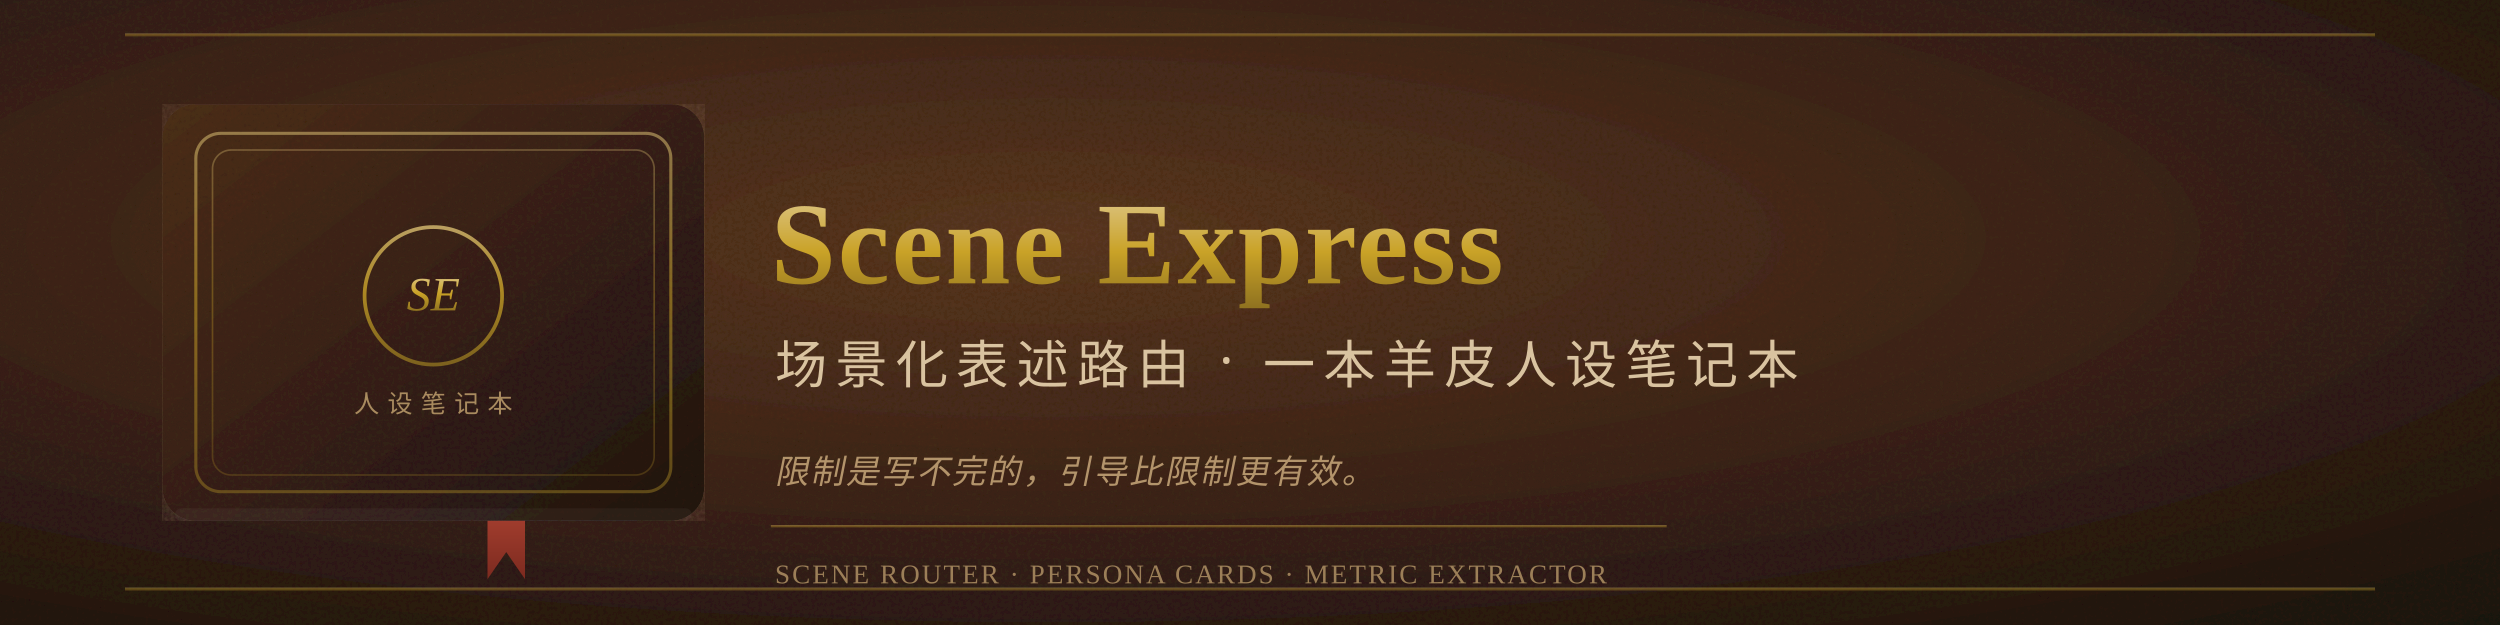
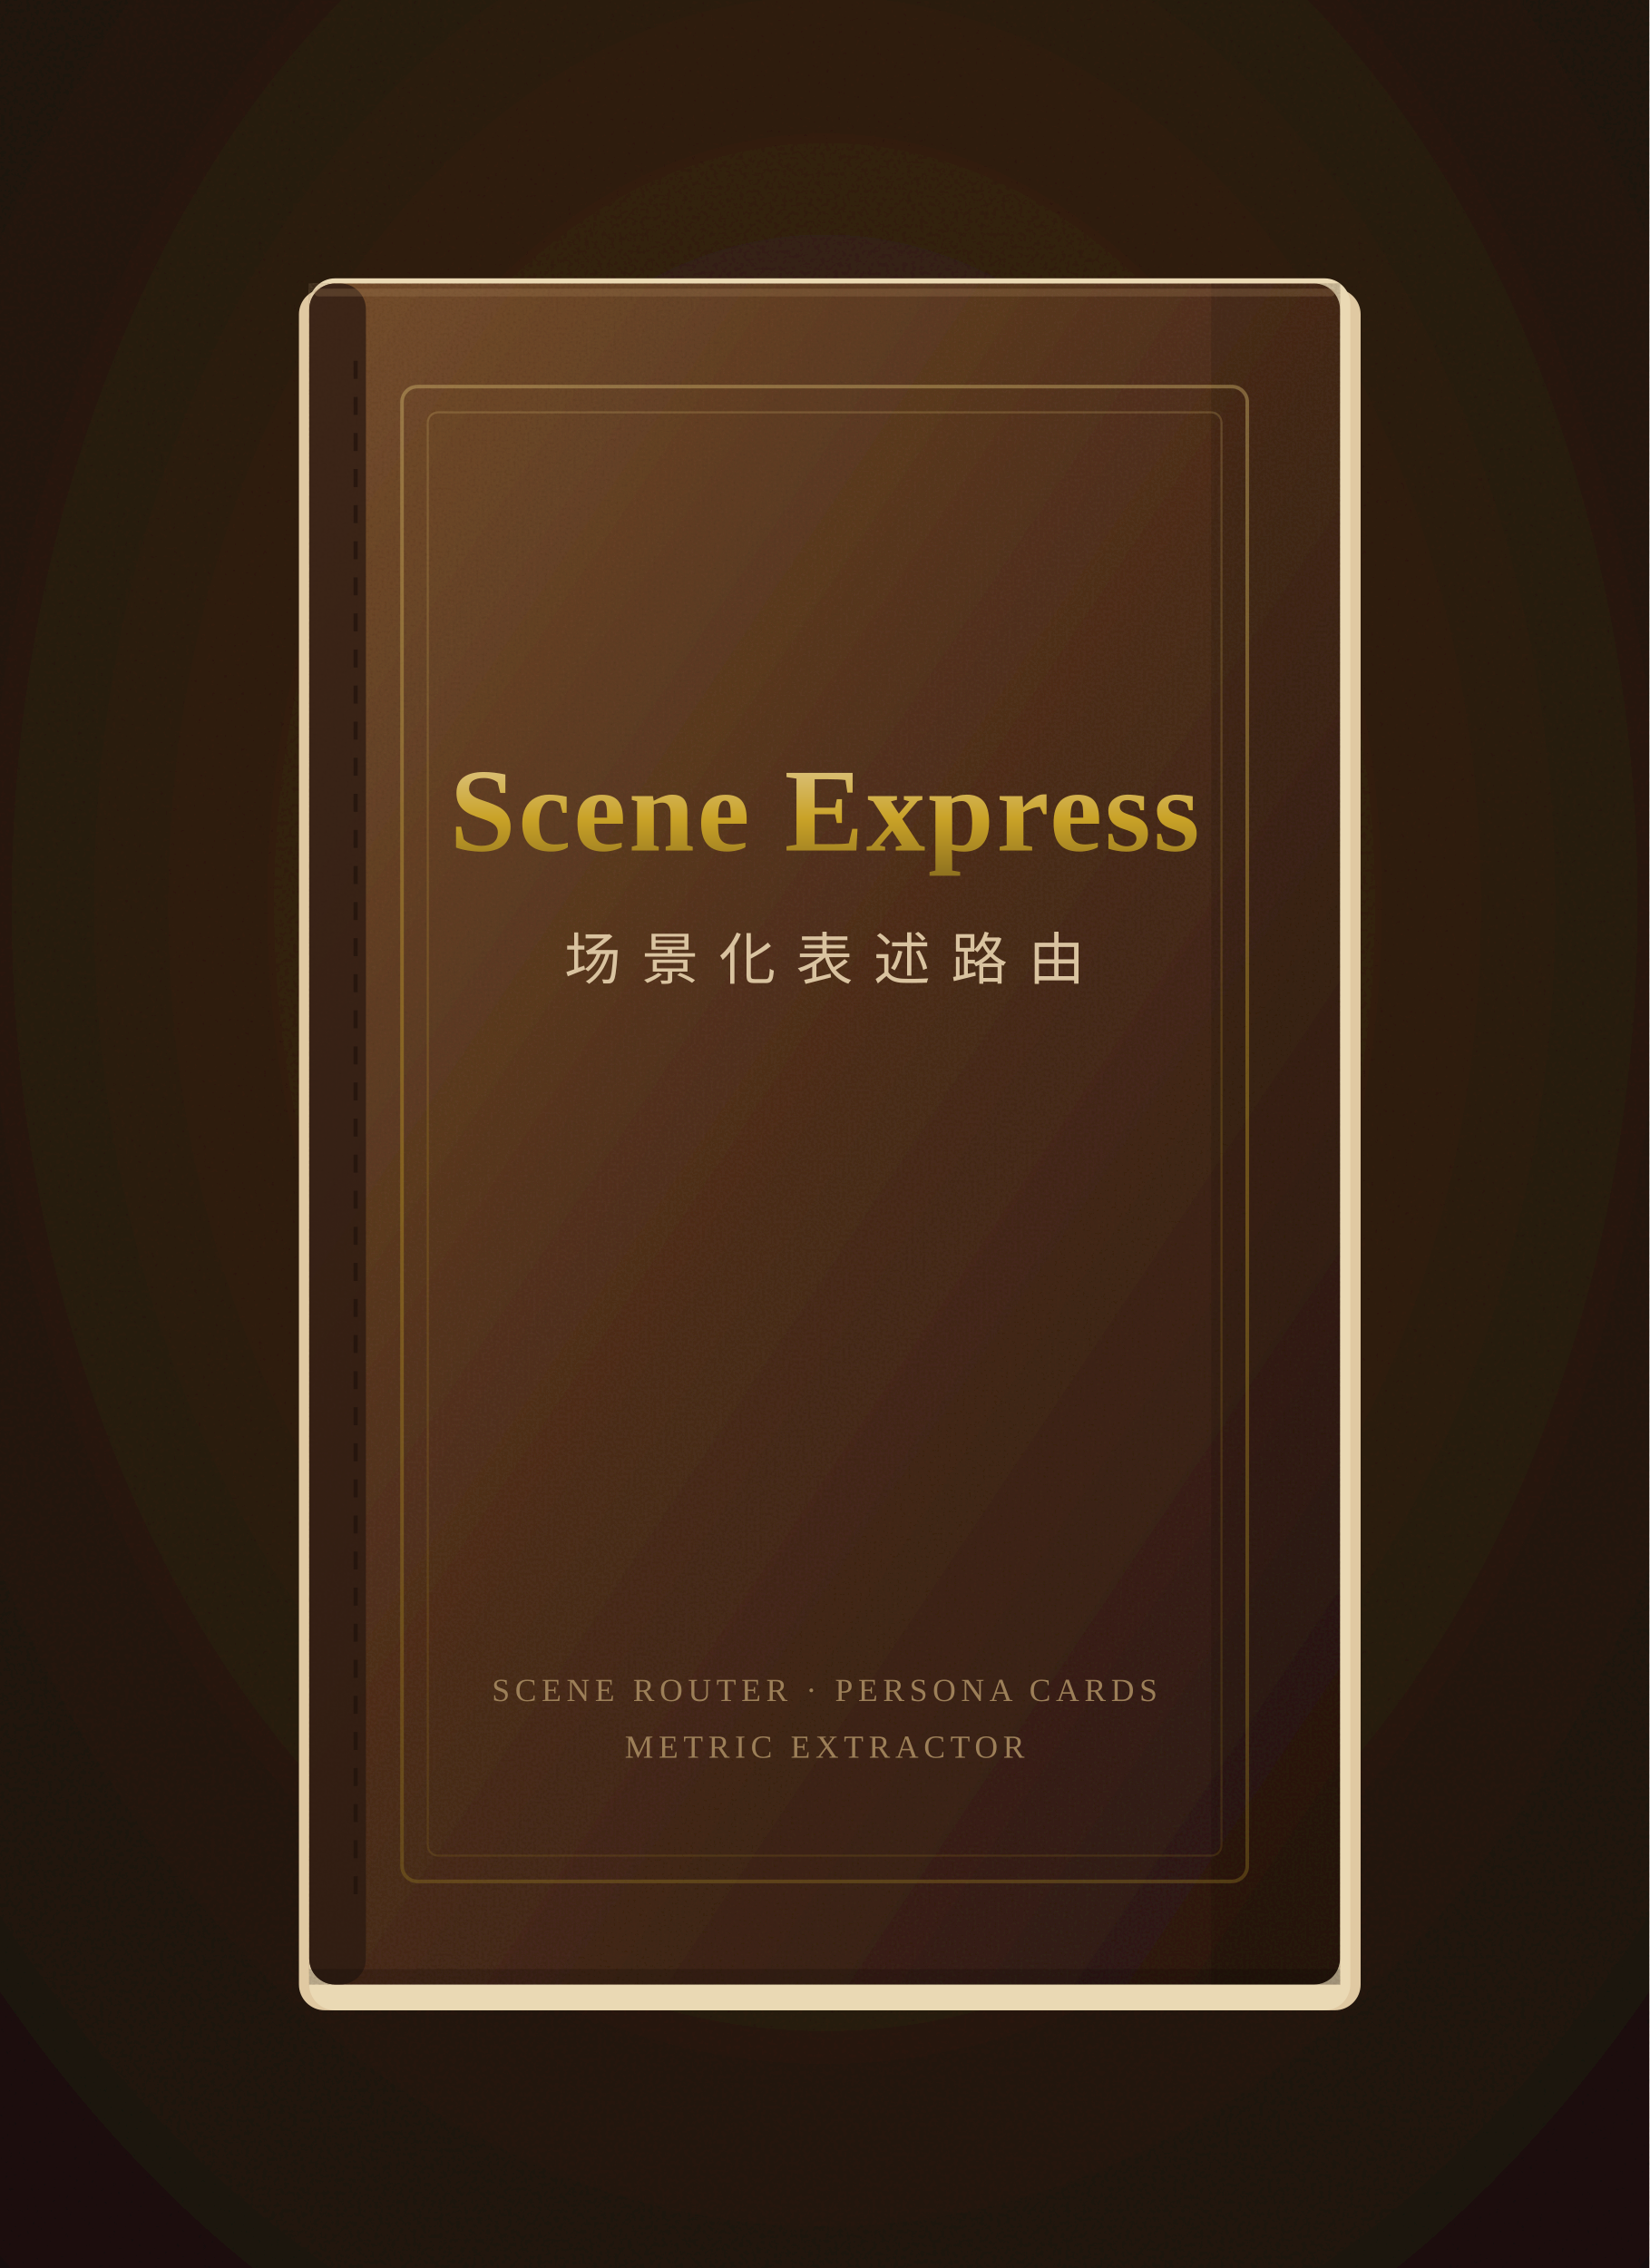
- <svg xmlns="http://www.w3.org/2000/svg" width="1200" height="300" viewBox="0 0 1200 300" role="img" aria-label="Scene Express 场景化表述路由">
+ <svg xmlns="http://www.w3.org/2000/svg" width="640" height="880" viewBox="0 0 640 880" role="img" aria-label="Scene Express 场景化表述路由">
  <defs>
-     <radialGradient id="bg" cx="42%" cy="38%" r="85%">
-       <stop offset="0%" stop-color="#5C3A21" />
-       <stop offset="55%" stop-color="#3A2415" />
-       <stop offset="100%" stop-color="#1E120C" />
+     <radialGradient id="bg" cx="50%" cy="40%" r="80%">
+       <stop offset="0%" stop-color="#4A2C17" />
+       <stop offset="60%" stop-color="#2A1A0E" />
+       <stop offset="100%" stop-color="#180D08" />
    </radialGradient>
-     <filter id="leather" x="0" y="0" width="100%" height="100%">
-       <feTurbulence type="fractalNoise" baseFrequency="0.55" numOctaves="3" seed="7" result="noise" />
-       <feColorMatrix type="matrix" values="0 0 0 0 0.30  0 0 0 0 0.18  0 0 0 0 0.10  0 0 0 0.30 0" in="noise" result="tint" />
-       <feBlend in="SourceGraphic" in2="tint" mode="multiply" />
+     <filter id="bgTex" x="0" y="0" width="100%" height="100%">
+       <feTurbulence type="fractalNoise" baseFrequency="0.6" numOctaves="3" seed="11" result="n" />
+       <feColorMatrix type="matrix" values="0 0 0 0 0.28  0 0 0 0 0.17  0 0 0 0 0.09  0 0 0 0.22 0" in="n" result="t" />
+       <feBlend in="SourceGraphic" in2="t" mode="multiply" />
+     </filter>
+     <linearGradient id="cover" x1="0" y1="0" x2="0.9" y2="1">
+       <stop offset="0%" stop-color="#7A5230" />
+       <stop offset="45%" stop-color="#553520" />
+       <stop offset="100%" stop-color="#2E1C10" />
+     </linearGradient>
+     <filter id="coverTex" x="0" y="0" width="100%" height="100%">
+       <feTurbulence type="fractalNoise" baseFrequency="0.9" numOctaves="4" seed="23" result="n" />
+       <feColorMatrix type="matrix" values="0 0 0 0 0.35  0 0 0 0 0.22  0 0 0 0 0.12  0 0 0 0.35 0" in="n" result="t" />
+       <feBlend in="SourceGraphic" in2="t" mode="multiply" />
    </filter>
    <linearGradient id="gold" x1="0" y1="0" x2="0" y2="1">
      <stop offset="0%" stop-color="#D9BE72" />
      <stop offset="45%" stop-color="#C9A227" />
      <stop offset="100%" stop-color="#8F7220" />
    </linearGradient>
-     <linearGradient id="coverClosed" x1="0" y1="0" x2="1" y2="1">
-       <stop offset="0%" stop-color="#4E3118" />
-       <stop offset="100%" stop-color="#241510" />
-     </linearGradient>
-     <linearGradient id="ribbon" x1="0" y1="0" x2="0" y2="1">
-       <stop offset="0%" stop-color="#A03C2D" />
-       <stop offset="100%" stop-color="#7C2A1F" />
-     </linearGradient>
  </defs>
-   <rect width="1200" height="300" fill="url(#bg)" filter="url(#leather)" />
-   <rect x="60" y="16" width="1080" height="1.5" fill="url(#gold)" opacity="0.38" />
-   <rect x="60" y="282" width="1080" height="1.5" fill="url(#gold)" opacity="0.38" />
-   <g transform="translate(78, 50)">
-     <rect x="122" y="2" width="16" height="196" rx="7" fill="#1C0F09" />
-     <rect x="0" y="0" width="260" height="200" rx="16" fill="url(#coverClosed)" filter="url(#leather)" />
-     <rect x="16" y="14" width="228" height="172" rx="12" fill="none" stroke="url(#gold)" stroke-width="1.5" opacity="0.55" />
-     <rect x="24" y="22" width="212" height="156" rx="9" fill="none" stroke="url(#gold)" stroke-width="0.8" opacity="0.35" />
-     <circle cx="130" cy="92" r="33" fill="none" stroke="url(#gold)" stroke-width="1.8" opacity="0.8" />
-     <text x="130" y="99" text-anchor="middle" font-family="Georgia, 'Times New Roman', serif" font-size="23" font-style="italic" fill="url(#gold)">SE</text>
-     <text x="130" y="148" text-anchor="middle" font-family="'Noto Serif SC', 'SimSun', 'Songti SC', serif" font-size="12" letter-spacing="4" fill="#A98B5F">人设笔记本</text>
-     <path d="M156 200 L156 228 L165 215 L174 228 L174 200 Z" fill="url(#ribbon)" />
-     <rect x="6" y="194" width="248" height="6" rx="3" fill="#FFFFFF" opacity="0.04" />
-   </g>
-   <g transform="translate(370, 80)">
-     <text x="0" y="56" font-family="Georgia, 'Times New Roman', 'Noto Serif SC', 'SimSun', serif" font-size="56" font-weight="bold" fill="url(#gold)" letter-spacing="1">Scene Express</text>
-     <text x="2" y="104" font-family="'Noto Serif SC', 'SimSun', 'Songti SC', serif" font-size="25" fill="#D9C3A0" letter-spacing="4">场景化表述路由 · 一本羊皮人设笔记本</text>
-     <text x="2" y="152" font-family="'Noto Serif SC', 'SimSun', 'Songti SC', serif" font-size="16" font-style="italic" fill="#B3946B" letter-spacing="1">限制是写不完的，引导比限制更有效。</text>
-     <rect x="0" y="172" width="430" height="1.2" fill="url(#gold)" opacity="0.42" />
-     <text x="2" y="200" font-family="Georgia, 'Times New Roman', serif" font-size="13" fill="#9C7F58" letter-spacing="1">SCENE ROUTER · PERSONA CARDS · METRIC EXTRACTOR</text>
-   </g>
+   <rect width="640" height="880" fill="url(#bg)" filter="url(#bgTex)" />
+   <rect x="116" y="112" width="412" height="668" rx="10" fill="#E0C9A2" />
+   <rect x="120" y="108" width="404" height="672" rx="10" fill="#EAD9B4" />
+   <rect x="120" y="110" width="400" height="660" rx="10" fill="url(#cover)" filter="url(#coverTex)" />
+   <rect x="120" y="110" width="22" height="660" rx="10" fill="#2A1810" opacity="0.75" />
+   <line x1="138" y1="140" x2="138" y2="740" stroke="#1C0F09" stroke-width="1.6" stroke-dasharray="7 7" opacity="0.6" />
+   <rect x="470" y="110" width="50" height="660" fill="#000000" opacity="0.12" />
+   <rect x="122" y="112" width="396" height="3" rx="1.5" fill="#A9845C" opacity="0.25" />
+   <rect x="156" y="150" width="328" height="580" rx="6" fill="none" stroke="url(#gold)" stroke-width="1.4" opacity="0.4" />
+   <rect x="166" y="160" width="308" height="560" rx="4" fill="none" stroke="url(#gold)" stroke-width="0.8" opacity="0.22" />
+   <text x="320" y="330" text-anchor="middle" font-family="Georgia, 'Times New Roman', 'Noto Serif SC', 'SimSun', serif" font-size="46" font-weight="bold" fill="url(#gold)" letter-spacing="1">Scene Express</text>
+   <text x="320" y="380" text-anchor="middle" font-family="'Noto Serif SC', 'SimSun', 'Songti SC', serif" font-size="22" fill="#D9C3A0" letter-spacing="8">场景化表述路由</text>
+   <text x="320" y="660" text-anchor="middle" font-family="Georgia, 'Times New Roman', serif" font-size="12.5" fill="#9C7F58" letter-spacing="2">SCENE ROUTER · PERSONA CARDS</text>
+   <text x="320" y="682" text-anchor="middle" font-family="Georgia, 'Times New Roman', serif" font-size="12.5" fill="#9C7F58" letter-spacing="2">METRIC EXTRACTOR</text>
+   <rect x="120" y="764" width="400" height="6" fill="#000000" opacity="0.18" />
</svg>
